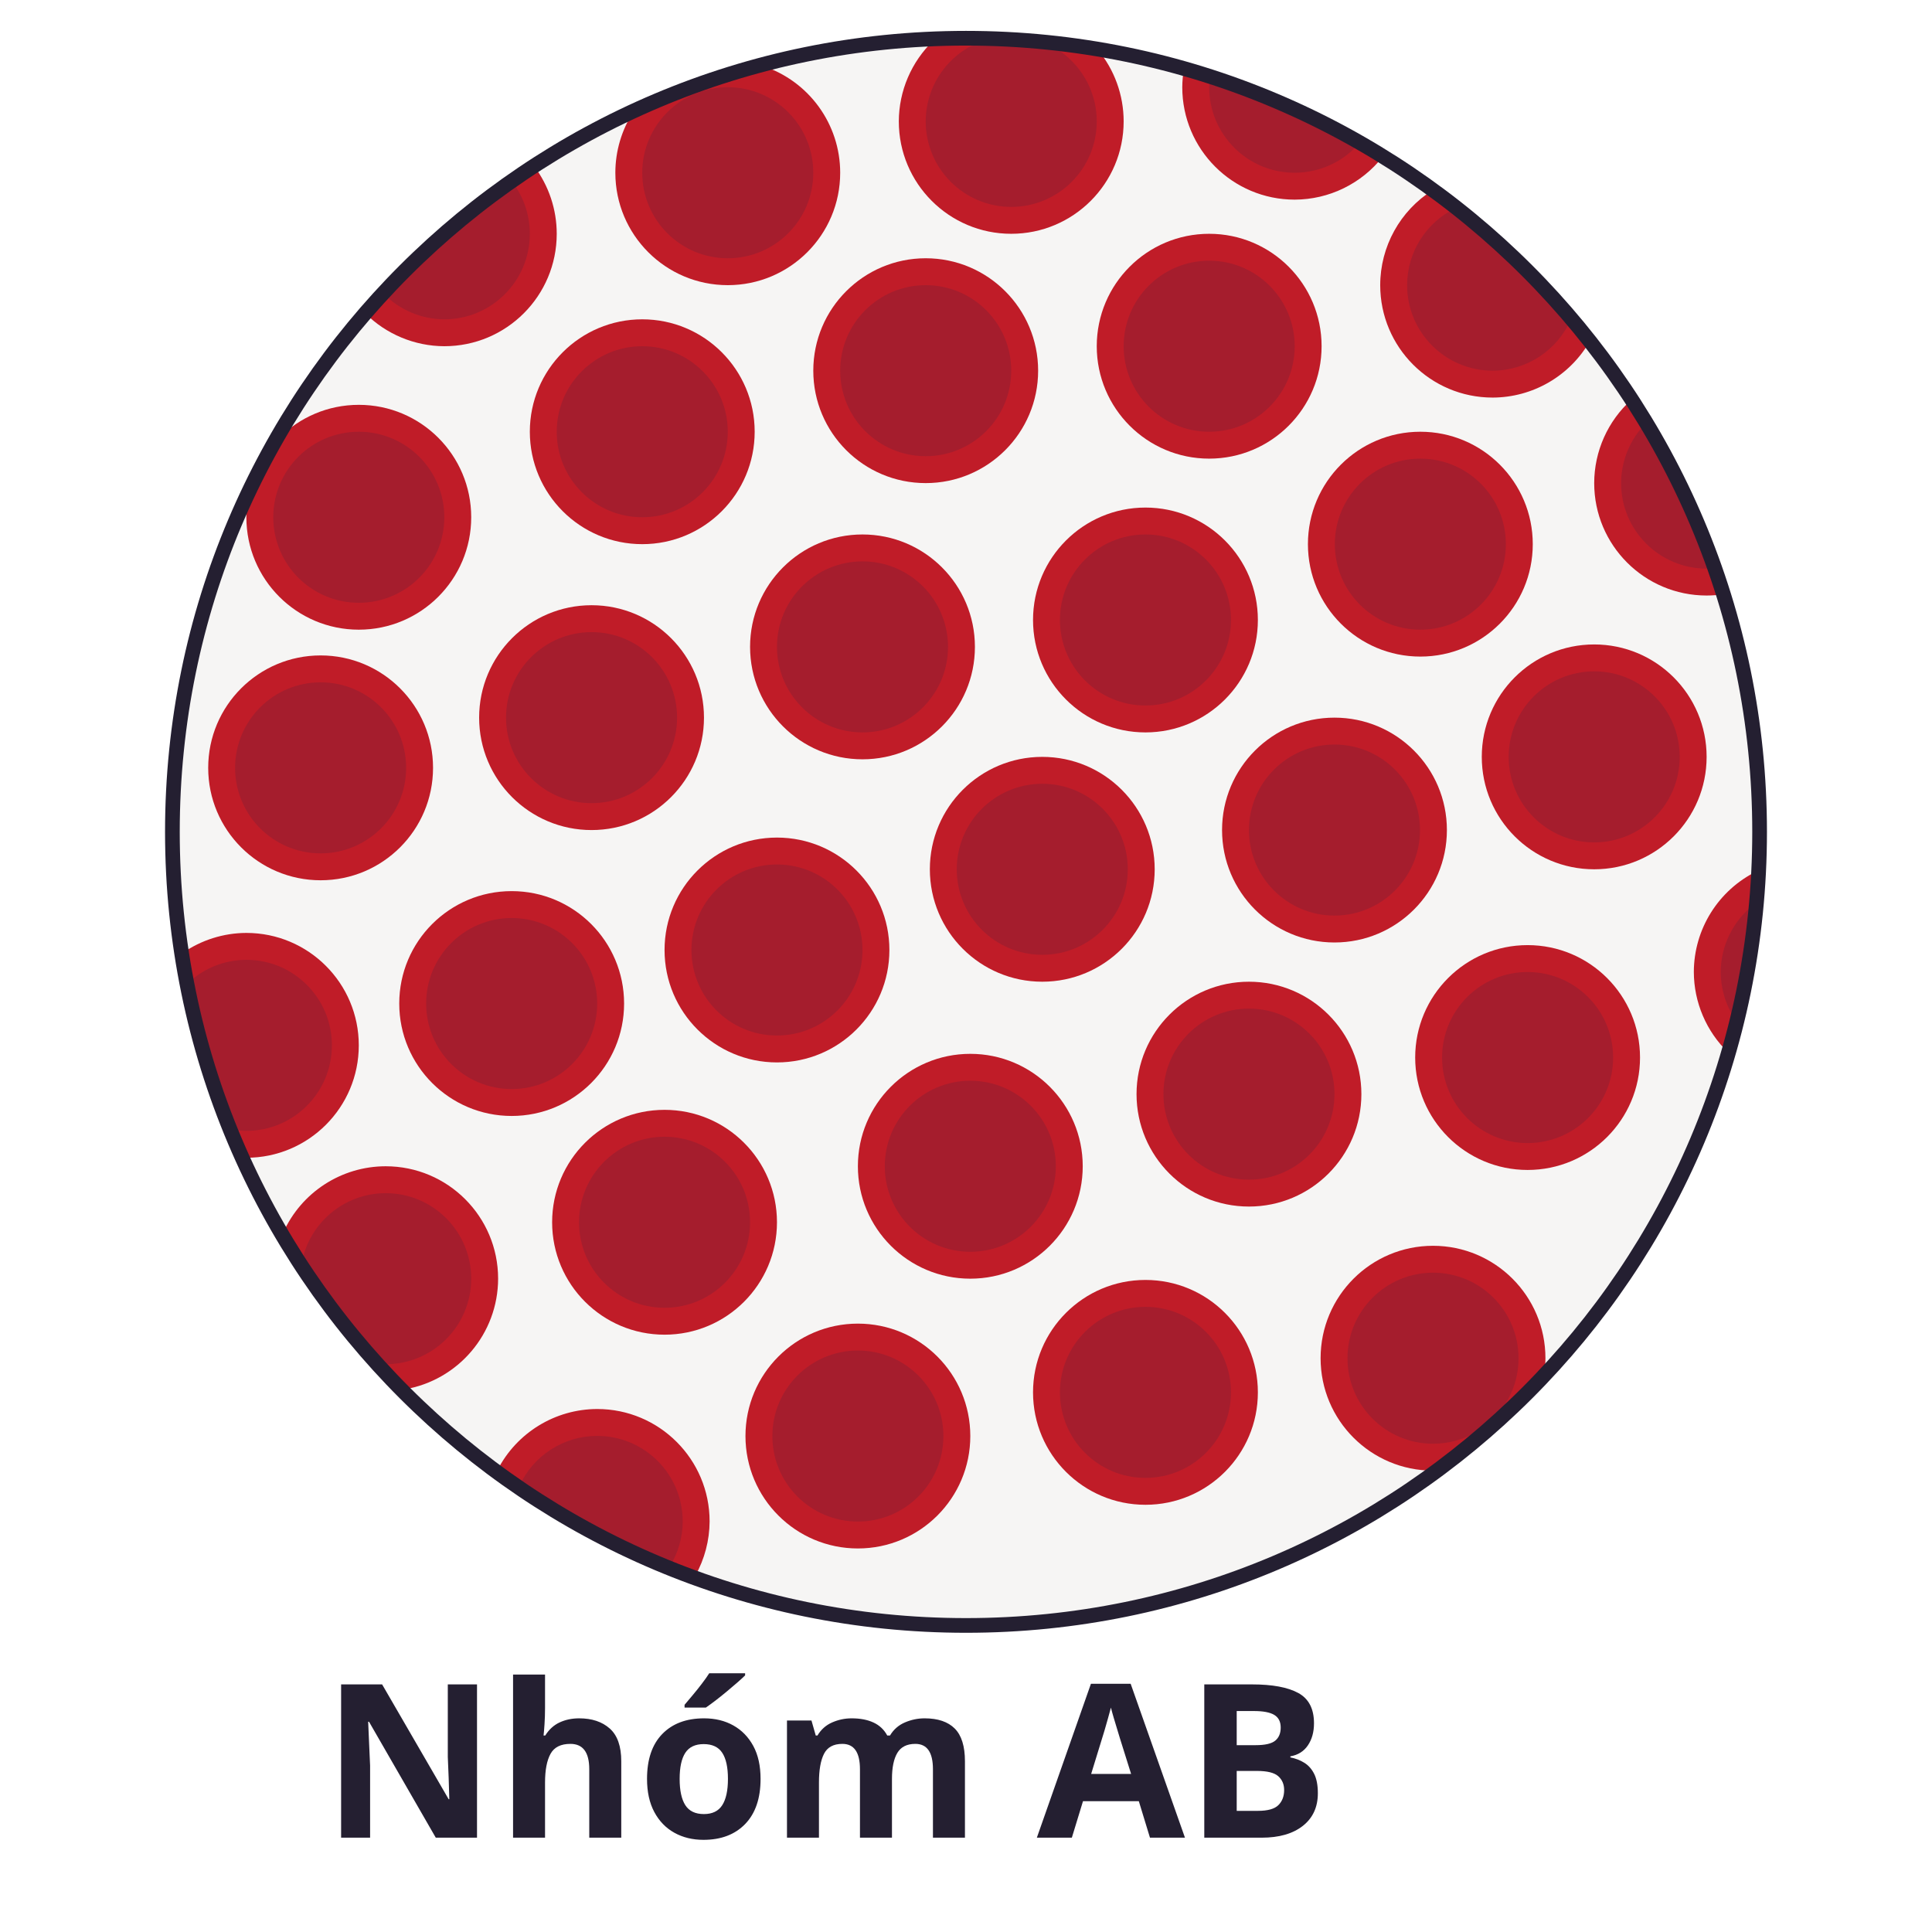
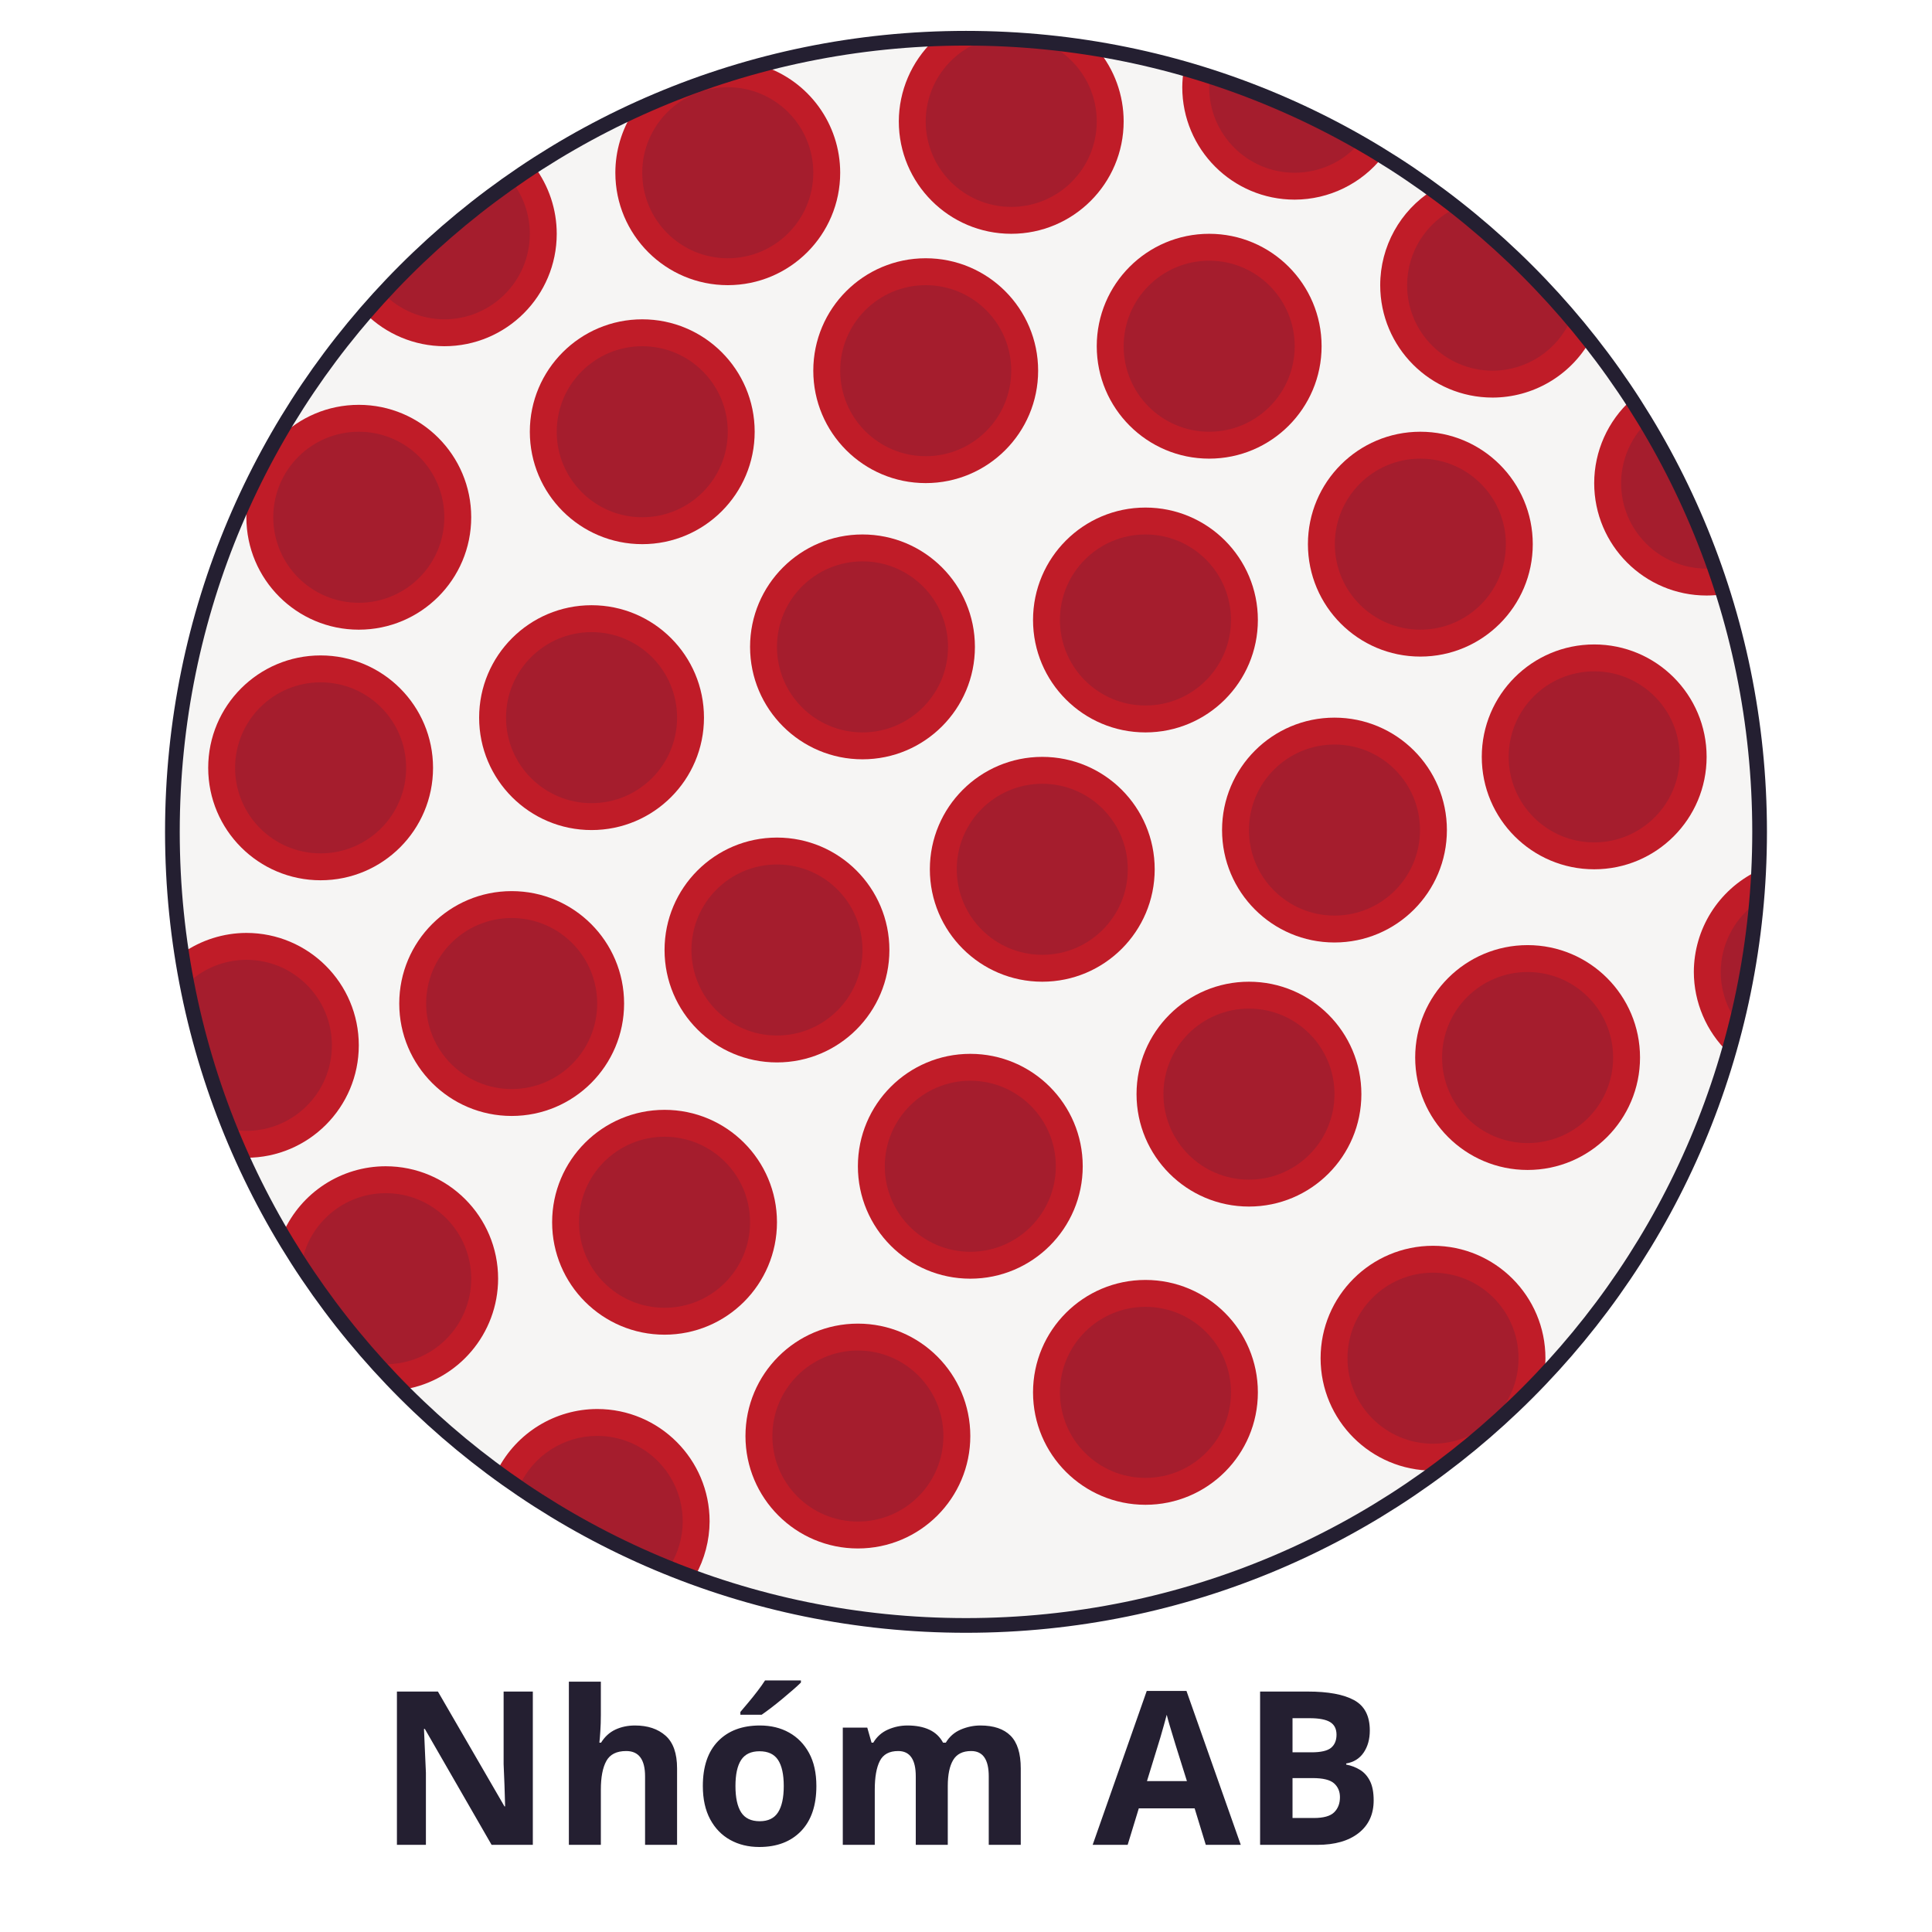
- <svg xmlns="http://www.w3.org/2000/svg" width="1080" height="1080" viewBox="0 0 1080 1080" version="1.1" id="svg1">
-   <defs id="defs1" />
-   <g id="layer4" style="display:inline">
-     <text xml:space="preserve" style="font-weight:bold;font-size:120px;font-family:Cantarell;-inkscape-font-specification:'Cantarell Bold';text-align:center;text-anchor:middle;fill:#241f31;fill-opacity:1;stroke-width:20;stroke-linejoin:round" x="539.467" y="1027.277" id="text1">
-       <tspan id="tspan1" style="font-size:120px;fill:#241f31;fill-opacity:1;stroke-width:20" x="539.467" y="1027.277">Nhóm AB</tspan>
-     </text>
+ <svg xmlns="http://www.w3.org/2000/svg" width="1080" height="1080">
+   <text xml:space="preserve" style="-inkscape-font-specification:'Cantarell Bold';text-align:center" x="539.467" y="1031.277" font-weight="700" font-size="120" font-family="Cantarell" text-anchor="middle" fill="#241f31" stroke-width="20" stroke-linejoin="round">
+     <tspan style="-inkscape-font-specification:'Noto Sans Bold'" x="539.467" y="1031.277" font-family="Noto Sans">Nhóm AB</tspan>
+   </text>
+   <circle cx="540" cy="540" r="504.447" fill="#f6f5f4" transform="translate(65.102 -9.897) scale(.87944)" />
+   <g transform="translate(239.515 397.45) scale(.87944)">
+     <circle cx="135.891" cy="-177.506" r="71.46" fill="#c01c28" />
+     <circle cx="135.891" cy="-177.506" r="54.359" fill="#a51d2d" />
  </g>
-   <g id="layer3" transform="matrix(0.8794409,0,0,0.8794409,65.10193,-9.896982)" style="display:inline">
-     <g id="g1" style="display:inline">
-       <circle style="fill:#f6f5f4;fill-opacity:1;stroke:none;stroke-width:9.342;stroke-dasharray:none;stroke-opacity:1" id="circle1" cx="540" cy="540" r="504.447" />
-     </g>
-     <g id="layer2" style="display:inline">
-       <g id="g2-6" transform="translate(198.3229,463.188)">
-         <circle style="fill:#c01c28;fill-opacity:1;stroke:none;stroke-width:5" id="path2-1" cx="135.891" cy="-177.506" r="71.46" />
-         <circle style="fill:#a51d2d;fill-opacity:1;stroke:none;stroke-width:4.412" id="path1-1" cx="135.891" cy="-177.506" r="54.359" />
-       </g>
-       <g id="g2-44" transform="translate(378.5014,424.3776)">
-         <circle style="fill:#c01c28;fill-opacity:1;stroke:none;stroke-width:5" id="path2-4" cx="135.891" cy="-177.506" r="71.46" />
-         <circle style="fill:#a51d2d;fill-opacity:1;stroke:none;stroke-width:4.412" id="path1-7" cx="135.891" cy="-177.506" r="54.359" />
-       </g>
-       <g id="g2-9" transform="translate(558.68,408.8285)">
-         <circle style="fill:#c01c28;fill-opacity:1;stroke:none;stroke-width:5" id="path2-7" cx="135.891" cy="-177.506" r="71.46" />
-         <circle style="fill:#a51d2d;fill-opacity:1;stroke:none;stroke-width:4.412" id="path1-5" cx="135.891" cy="-177.506" r="54.359" />
-       </g>
-       <g id="g2-8" transform="translate(18.14435,517.5474)">
-         <circle style="fill:#c01c28;fill-opacity:1;stroke:none;stroke-width:5" id="path2-9" cx="135.891" cy="-177.506" r="71.46" />
-         <circle style="fill:#a51d2d;fill-opacity:1;stroke:none;stroke-width:4.412" id="path1-77" cx="135.891" cy="-177.506" r="54.359" />
-       </g>
-       <g id="g2-0" transform="translate(166.0981,644.9176)">
-         <circle style="fill:#c01c28;fill-opacity:1;stroke:none;stroke-width:5" id="path2-3" cx="135.891" cy="-177.506" r="71.46" />
-         <circle style="fill:#a51d2d;fill-opacity:1;stroke:none;stroke-width:4.412" id="path1-09" cx="135.891" cy="-177.506" r="54.359" />
-       </g>
-       <g id="g2-05" transform="translate(338.3151,599.9462)">
-         <circle style="fill:#c01c28;fill-opacity:1;stroke:none;stroke-width:5" id="path2-94" cx="135.891" cy="-177.506" r="71.46" />
-         <circle style="fill:#a51d2d;fill-opacity:1;stroke:none;stroke-width:4.412" id="path1-6" cx="135.891" cy="-177.506" r="54.359" />
-       </g>
-       <g id="g2-47" transform="translate(518.1761,582.846)">
-         <circle style="fill:#c01c28;fill-opacity:1;stroke:none;stroke-width:5" id="path2-75" cx="135.891" cy="-177.506" r="71.46" />
-         <circle style="fill:#a51d2d;fill-opacity:1;stroke:none;stroke-width:4.412" id="path1-4" cx="135.891" cy="-177.506" r="54.359" />
-       </g>
-       <g id="g2-89" transform="translate(692.9091,534.6476)">
-         <circle style="fill:#c01c28;fill-opacity:1;stroke:none;stroke-width:5" id="path2-36" cx="135.891" cy="-177.506" r="71.46" />
-         <circle style="fill:#a51d2d;fill-opacity:1;stroke:none;stroke-width:4.412" id="path1-8" cx="135.891" cy="-177.506" r="54.359" />
-       </g>
-       <g id="g2-62" transform="translate(115.3202,826.6473)">
-         <circle style="fill:#c01c28;fill-opacity:1;stroke:none;stroke-width:5" id="path2-5" cx="135.891" cy="-177.506" r="71.46" />
-         <circle style="fill:#a51d2d;fill-opacity:1;stroke:none;stroke-width:4.412" id="path1-86" cx="135.891" cy="-177.506" r="54.359" />
-       </g>
-       <g id="g2-69" transform="translate(452.5911,741.3144)">
-         <circle style="fill:#c01c28;fill-opacity:1;stroke:none;stroke-width:5" id="path2-87" cx="135.891" cy="-177.506" r="71.46" />
-         <circle style="fill:#a51d2d;fill-opacity:1;stroke:none;stroke-width:4.412" id="path1-28" cx="135.891" cy="-177.506" r="54.359" />
-       </g>
-       <g id="g2-60" transform="translate(406.8476,930.0792)">
-         <circle style="fill:#c01c28;fill-opacity:1;stroke:none;stroke-width:5" id="path2-27" cx="135.891" cy="-177.506" r="71.46" />
-         <circle style="fill:#a51d2d;fill-opacity:1;stroke:none;stroke-width:4.412" id="path1-61" cx="135.891" cy="-177.506" r="54.359" />
-       </g>
-       <g id="g2-5" transform="translate(518.1761,1073.8)">
-         <circle style="fill:#c01c28;fill-opacity:1;stroke:none;stroke-width:5" id="path2-99" cx="135.891" cy="-177.506" r="71.46" />
-         <circle style="fill:#a51d2d;fill-opacity:1;stroke:none;stroke-width:4.412" id="path1-14" cx="135.891" cy="-177.506" r="54.359" />
-       </g>
-       <g id="g2-75" transform="translate(335.388,1101.563)">
-         <circle style="fill:#c01c28;fill-opacity:1;stroke:none;stroke-width:5" id="path2-870" cx="135.891" cy="-177.506" r="71.46" />
-         <circle style="fill:#a51d2d;fill-opacity:1;stroke:none;stroke-width:4.412" id="path1-48" cx="135.891" cy="-177.506" r="54.359" />
-       </g>
-       <g id="g2-52" transform="translate(638.3268,716.3773)">
-         <circle style="fill:#c01c28;fill-opacity:1;stroke:none;stroke-width:5" id="path2-90" cx="135.891" cy="-177.506" r="71.46" />
-         <circle style="fill:#a51d2d;fill-opacity:1;stroke:none;stroke-width:4.412" id="path1-283" cx="135.891" cy="-177.506" r="54.359" />
-       </g>
-       <g id="g2-09" transform="translate(803.4161,669.8547)">
-         <circle style="fill:#c01c28;fill-opacity:1;stroke:none;stroke-width:5" id="path2-19" cx="135.891" cy="-177.506" r="71.46" />
-         <circle style="fill:#a51d2d;fill-opacity:1;stroke:none;stroke-width:4.412" id="path1-62" cx="135.891" cy="-177.506" r="54.359" />
-       </g>
-       <g id="g2-35" transform="translate(583.9674,884.2337)">
-         <circle style="fill:#c01c28;fill-opacity:1;stroke:none;stroke-width:5" id="path2-17" cx="135.891" cy="-177.506" r="71.46" />
-         <circle style="fill:#a51d2d;fill-opacity:1;stroke:none;stroke-width:4.412" id="path1-43" cx="135.891" cy="-177.506" r="54.359" />
-       </g>
-       <g id="g2-892" transform="translate(761.0871,860.9724)">
-         <circle style="fill:#c01c28;fill-opacity:1;stroke:none;stroke-width:5" id="path2-88" cx="135.891" cy="-177.506" r="71.46" />
-         <circle style="fill:#a51d2d;fill-opacity:1;stroke:none;stroke-width:4.412" id="path1-868" cx="135.891" cy="-177.506" r="54.359" />
-       </g>
-       <g id="g2-7" transform="translate(-6.11885,676.8331)">
-         <circle style="fill:#c01c28;fill-opacity:1;stroke:none;stroke-width:5" id="path2-2" cx="135.891" cy="-177.506" r="71.46" />
-         <circle style="fill:#a51d2d;fill-opacity:1;stroke:none;stroke-width:4.412" id="path1-40" cx="135.891" cy="-177.506" r="54.359" />
-       </g>
-       <g id="g2-90" transform="translate(283.9556,792.6151)">
-         <circle style="fill:#c01c28;fill-opacity:1;stroke:none;stroke-width:5" id="path2-81" cx="135.891" cy="-177.506" r="71.46" />
-         <circle style="fill:#a51d2d;fill-opacity:1;stroke:none;stroke-width:4.412" id="path1-3" cx="135.891" cy="-177.506" r="54.359" />
-       </g>
-       <g id="g2-34" transform="translate(212.496,965.6768)">
-         <circle style="fill:#c01c28;fill-opacity:1;stroke:none;stroke-width:5" id="path2-0" cx="135.891" cy="-177.506" r="71.46" />
-         <circle style="fill:#a51d2d;fill-opacity:1;stroke:none;stroke-width:4.412" id="path1-39" cx="135.891" cy="-177.506" r="54.359" />
-       </g>
-       <g id="g5">
-         <path id="path4" style="fill:#c01c28;fill-opacity:1;stroke:none;stroke-width:5" d="m 1021.217,389.004 a 504.447,504.447 0 0 0 -58.248,-123.676 71.46,71.46 0 0 0 -23.662,53.004 71.46,71.46 0 0 0 71.459,71.459 71.46,71.46 0 0 0 10.451,-0.787 z" />
-         <path id="path5" style="fill:#a51d2d;fill-opacity:1;stroke:none;stroke-width:4.412" d="m 1015.713,372.336 a 504.447,504.447 0 0 0 -43.393,-92.238 54.359,54.359 0 0 0 -15.914,38.234 54.359,54.359 0 0 0 54.359,54.359 54.359,54.359 0 0 0 4.947,-0.355 z" />
-       </g>
-       <g id="g7">
-         <path id="path7" style="display:inline;fill:#c01c28;fill-opacity:1;stroke:none;stroke-width:5" d="m 1024.424,680.234 a 504.447,504.447 0 0 0 18.23,-115.17 71.46,71.46 0 0 0 -40.016,64.043 71.46,71.46 0 0 0 21.785,51.127 z" />
-         <path id="path6" style="display:inline;fill:#a51d2d;fill-opacity:1;stroke:none;stroke-width:4.412" d="m 1028.977,659.309 a 504.447,504.447 0 0 0 12.178,-73.27 54.359,54.359 0 0 0 -21.416,43.068 54.359,54.359 0 0 0 9.238,30.201 z" />
-       </g>
-       <g id="g9">
-         <path id="path9" style="fill:#c01c28;fill-opacity:1;stroke:none;stroke-width:5" d="m 936.426,228.289 a 504.447,504.447 0 0 0 -99.783,-96.18 71.46,71.46 0 0 0 -33.354,60.402 71.46,71.46 0 0 0 71.461,71.461 71.46,71.46 0 0 0 61.676,-35.684 z" />
-         <path id="path8" style="display:inline;fill:#a51d2d;fill-opacity:1;stroke:none;stroke-width:4.412" d="m 924.658,213.855 a 504.447,504.447 0 0 0 -73.145,-70.434 54.359,54.359 0 0 0 -31.125,49.09 54.359,54.359 0 0 0 54.361,54.359 54.359,54.359 0 0 0 49.908,-33.016 z" />
-       </g>
-       <g id="g10">
-         <path id="path2-86" style="fill:#c01c28;fill-opacity:1;stroke:none;stroke-width:5" d="M 804.91,110.852 A 504.447,504.447 0 0 0 678.512,55.082 71.46,71.46 0 0 0 677.471,66.693 71.46,71.46 0 0 0 748.93,138.152 71.46,71.46 0 0 0 804.91,110.852 Z" />
-         <path id="path1-0" style="fill:#a51d2d;fill-opacity:1;stroke:none;stroke-width:4.412" d="m 790.145,102.113 a 504.447,504.447 0 0 0 -95.104,-41.994 54.359,54.359 0 0 0 -0.471,6.574 54.359,54.359 0 0 0 54.359,54.359 54.359,54.359 0 0 0 41.215,-18.939 z" />
-       </g>
-       <g id="g11">
-         <path id="path2-18" style="fill:#c01c28;fill-opacity:1;stroke:none;stroke-width:5" d="M 623.658,42.686 A 504.447,504.447 0 0 0 540,35.553 504.447,504.447 0 0 0 519.322,37.031 71.46,71.46 0 0 0 497.291,88.402 71.46,71.46 0 0 0 568.752,159.863 71.46,71.46 0 0 0 640.211,88.402 71.46,71.46 0 0 0 623.658,42.686 Z" />
-         <path id="path1-9" style="fill:#a51d2d;fill-opacity:1;stroke:none;stroke-width:4.412" d="M 588.941,37.945 A 504.447,504.447 0 0 0 554.938,35.92 54.359,54.359 0 0 0 514.393,88.402 54.359,54.359 0 0 0 568.752,142.764 54.359,54.359 0 0 0 623.111,88.402 54.359,54.359 0 0 0 588.941,37.945 Z" />
-       </g>
-       <g id="g12">
-         <path id="path11" style="fill:#c01c28;fill-opacity:1;stroke:none;stroke-width:5" d="m 410.83,53.17 a 504.447,504.447 0 0 0 -82.129,28.92 71.46,71.46 0 0 0 -11.588,38.963 71.46,71.46 0 0 0 71.459,71.459 71.46,71.46 0 0 0 71.461,-71.459 71.46,71.46 0 0 0 -49.203,-67.883 z" />
-         <path id="path1-10" style="fill:#a51d2d;fill-opacity:1;stroke:none;stroke-width:4.412" d="m 388.572,66.693 a 54.359,54.359 0 0 0 -54.359,54.359 54.359,54.359 0 0 0 54.359,54.359 54.359,54.359 0 0 0 54.359,-54.359 54.359,54.359 0 0 0 -54.359,-54.359 z" />
-       </g>
-       <g id="g13">
-         <path id="path13" style="fill:#c01c28;fill-opacity:1;stroke:none;stroke-width:5" d="m 265.52,116.947 a 504.447,504.447 0 0 0 -107.346,93.498 71.46,71.46 0 0 0 50.221,20.877 71.46,71.46 0 0 0 71.459,-71.459 71.46,71.46 0 0 0 -14.334,-42.916 z" />
-         <path id="path12" style="fill:#a51d2d;fill-opacity:1;stroke:none;stroke-width:4.412" d="m 251.832,127.193 a 504.447,504.447 0 0 0 -81.695,71.092 54.359,54.359 0 0 0 38.258,15.938 54.359,54.359 0 0 0 54.359,-54.359 54.359,54.359 0 0 0 -10.922,-32.67 z" />
-       </g>
-       <g id="g15">
-         <path id="path15" style="fill:#c01c28;fill-opacity:1;stroke:none;stroke-width:5" d="m 41.855,617.158 a 504.447,504.447 0 0 0 38.33,129.844 71.46,71.46 0 0 0 2.389,0.17 71.46,71.46 0 0 0 71.461,-71.459 71.46,71.46 0 0 0 -71.461,-71.459 71.46,71.46 0 0 0 -40.719,12.904 z" />
-         <path id="path14" style="fill:#a51d2d;fill-opacity:1;stroke:none;stroke-width:4.412" d="m 45.893,635.715 a 504.447,504.447 0 0 0 27.67,93.527 54.359,54.359 0 0 0 9.012,0.83 54.359,54.359 0 0 0 54.361,-54.359 54.359,54.359 0 0 0 -54.361,-54.359 54.359,54.359 0 0 0 -36.682,14.361 z" />
-       </g>
-       <g id="g17">
-         <path id="path17" style="fill:#c01c28;fill-opacity:1;stroke:none;stroke-width:5" d="m 105.916,794.93 a 504.447,504.447 0 0 0 76.936,99.5 71.46,71.46 0 0 0 59.742,-70.396 71.46,71.46 0 0 0 -71.459,-71.459 71.46,71.46 0 0 0 -65.219,42.355 z" />
-         <path id="path16" style="fill:#a51d2d;fill-opacity:1;stroke:none;stroke-width:4.412" d="m 117.549,815.283 a 504.447,504.447 0 0 0 48.934,62.777 54.359,54.359 0 0 0 4.652,0.332 54.359,54.359 0 0 0 54.359,-54.359 54.359,54.359 0 0 0 -54.359,-54.359 54.359,54.359 0 0 0 -53.586,45.609 z" />
-       </g>
-       <g id="g19">
-         <path id="path19" style="fill:#c01c28;fill-opacity:1;stroke:none;stroke-width:5" d="m 242.225,945.615 a 504.447,504.447 0 0 0 125.711,67.23 71.46,71.46 0 0 0 9.094,-34.514 71.46,71.46 0 0 0 -71.459,-71.459 71.46,71.46 0 0 0 -63.346,38.742 z" />
-         <path id="path18" style="fill:#a51d2d;fill-opacity:1;stroke:none;stroke-width:4.412" d="m 256.045,955.961 a 504.447,504.447 0 0 0 95.746,50.861 54.359,54.359 0 0 0 8.139,-28.49 54.359,54.359 0 0 0 -54.359,-54.359 54.359,54.359 0 0 0 -49.525,31.988 z" />
-       </g>
-       <g id="g20">
-         <path id="path20" style="fill:#c01c28;fill-opacity:1;stroke:none;stroke-width:5" d="m 837.24,946.016 a 504.447,504.447 0 0 0 70.406,-62.084 71.46,71.46 0 0 0 0.668,-9.348 71.46,71.46 0 0 0 -71.459,-71.459 71.46,71.46 0 0 0 -71.461,71.459 71.46,71.46 0 0 0 71.461,71.459 71.46,71.46 0 0 0 0.385,-0.027 z" />
-         <circle style="fill:#a51d2d;fill-opacity:1;stroke:none;stroke-width:4.412" id="path1-64" cx="836.855" cy="874.584" r="54.359" />
-       </g>
-     </g>
-     <g id="layer1" style="display:inline">
-       <circle style="fill:none;fill-opacity:1;stroke:#241f31;stroke-width:9.342;stroke-dasharray:none;stroke-opacity:1" id="path3" cx="540" cy="540" r="504.447" />
-     </g>
+   <g transform="translate(397.972 363.318) scale(.87944)">
+     <circle cx="135.891" cy="-177.506" r="71.46" fill="#c01c28" />
+     <circle cx="135.891" cy="-177.506" r="54.359" fill="#a51d2d" />
  </g>
+   <g transform="translate(556.428 349.644) scale(.87944)">
+     <circle cx="135.891" cy="-177.506" r="71.46" fill="#c01c28" />
+     <circle cx="135.891" cy="-177.506" r="54.359" fill="#a51d2d" />
+   </g>
+   <g transform="translate(81.059 445.255) scale(.87944)">
+     <circle cx="135.891" cy="-177.506" r="71.46" fill="#c01c28" />
+     <circle cx="135.891" cy="-177.506" r="54.359" fill="#a51d2d" />
+   </g>
+   <g transform="translate(211.175 557.27) scale(.87944)">
+     <circle cx="135.891" cy="-177.506" r="71.46" fill="#c01c28" />
+     <circle cx="135.891" cy="-177.506" r="54.359" fill="#a51d2d" />
+   </g>
+   <g transform="translate(362.63 517.72) scale(.87944)">
+     <circle cx="135.891" cy="-177.506" r="71.46" fill="#c01c28" />
+     <circle cx="135.891" cy="-177.506" r="54.359" fill="#a51d2d" />
+   </g>
+   <g transform="translate(520.807 502.682) scale(.87944)">
+     <circle cx="135.891" cy="-177.506" r="71.46" fill="#c01c28" />
+     <circle cx="135.891" cy="-177.506" r="54.359" fill="#a51d2d" />
+   </g>
+   <g transform="translate(674.475 460.294) scale(.87944)">
+     <circle cx="135.891" cy="-177.506" r="71.46" fill="#c01c28" />
+     <circle cx="135.891" cy="-177.506" r="54.359" fill="#a51d2d" />
+   </g>
+   <g transform="translate(166.52 717.09) scale(.87944)">
+     <circle cx="135.891" cy="-177.506" r="71.46" fill="#c01c28" />
+     <circle cx="135.891" cy="-177.506" r="54.359" fill="#a51d2d" />
+   </g>
+   <g transform="translate(463.13 642.045) scale(.87944)">
+     <circle cx="135.891" cy="-177.506" r="71.46" fill="#c01c28" />
+     <circle cx="135.891" cy="-177.506" r="54.359" fill="#a51d2d" />
+   </g>
+   <g transform="translate(422.9 808.053) scale(.87944)">
+     <circle cx="135.891" cy="-177.506" r="71.46" fill="#c01c28" />
+     <circle cx="135.891" cy="-177.506" r="54.359" fill="#a51d2d" />
+   </g>
+   <g transform="translate(520.807 934.447) scale(.87944)">
+     <circle cx="135.891" cy="-177.506" r="71.46" fill="#c01c28" />
+     <circle cx="135.891" cy="-177.506" r="54.359" fill="#a51d2d" />
+   </g>
+   <g transform="translate(360.056 958.863) scale(.87944)">
+     <circle cx="135.891" cy="-177.506" r="71.46" fill="#c01c28" />
+     <circle cx="135.891" cy="-177.506" r="54.359" fill="#a51d2d" />
+   </g>
+   <g transform="translate(626.473 620.115) scale(.87944)">
+     <circle cx="135.891" cy="-177.506" r="71.46" fill="#c01c28" />
+     <circle cx="135.891" cy="-177.506" r="54.359" fill="#a51d2d" />
+   </g>
+   <g transform="translate(771.659 579.2) scale(.87944)">
+     <circle cx="135.891" cy="-177.506" r="71.46" fill="#c01c28" />
+     <circle cx="135.891" cy="-177.506" r="54.359" fill="#a51d2d" />
+   </g>
+   <g transform="translate(578.667 767.734) scale(.87944)">
+     <circle cx="135.891" cy="-177.506" r="71.46" fill="#c01c28" />
+     <circle cx="135.891" cy="-177.506" r="54.359" fill="#a51d2d" />
+   </g>
+   <g transform="translate(734.433 747.277) scale(.87944)">
+     <circle cx="135.891" cy="-177.506" r="71.46" fill="#c01c28" />
+     <circle cx="135.891" cy="-177.506" r="54.359" fill="#a51d2d" />
+   </g>
+   <g transform="translate(59.72 585.338) scale(.87944)">
+     <circle cx="135.891" cy="-177.506" r="71.46" fill="#c01c28" />
+     <circle cx="135.891" cy="-177.506" r="54.359" fill="#a51d2d" />
+   </g>
+   <g transform="translate(314.824 687.161) scale(.87944)">
+     <circle cx="135.891" cy="-177.506" r="71.46" fill="#c01c28" />
+     <circle cx="135.891" cy="-177.506" r="54.359" fill="#a51d2d" />
+   </g>
+   <g transform="translate(251.98 839.359) scale(.87944)">
+     <circle cx="135.891" cy="-177.506" r="71.46" fill="#c01c28" />
+     <circle cx="135.891" cy="-177.506" r="54.359" fill="#a51d2d" />
+   </g>
+   <path d="M963.201 332.209a443.63 443.63 0 0 0-51.226-108.766 62.845 62.845 0 0 0-20.809 46.614A62.845 62.845 0 0 0 954.01 332.9a62.845 62.845 0 0 0 9.19-.692z" fill="#c01c28" />
+   <path d="M958.36 317.55a443.63 443.63 0 0 0-38.16-81.118 47.806 47.806 0 0 0-13.996 33.625 47.806 47.806 0 0 0 47.806 47.806 47.806 47.806 0 0 0 4.35-.313z" fill="#a51d2d" />
+   <path d="M966.021 588.328a443.63 443.63 0 0 0 16.033-101.285 62.845 62.845 0 0 0-35.191 56.322 62.845 62.845 0 0 0 19.158 44.963z" fill="#c01c28" />
+   <path d="M970.026 569.926a443.63 443.63 0 0 0 10.708-64.437 47.806 47.806 0 0 0-18.834 37.876 47.806 47.806 0 0 0 8.126 26.56z" fill="#a51d2d" />
+   <path d="M888.632 190.87a443.63 443.63 0 0 0-87.753-84.584 62.845 62.845 0 0 0-29.333 53.12 62.845 62.845 0 0 0 62.846 62.845 62.845 62.845 0 0 0 54.24-31.382z" fill="#c01c28" />
+   <path d="M878.283 178.176a443.63 443.63 0 0 0-64.326-61.942 47.806 47.806 0 0 0-27.372 43.172 47.806 47.806 0 0 0 47.807 47.806 47.806 47.806 0 0 0 43.891-29.036z" fill="#a51d2d" />
+   <path d="M772.972 87.59a443.63 443.63 0 0 0-111.16-49.046 62.845 62.845 0 0 0-.915 10.211 62.845 62.845 0 0 0 62.844 62.845 62.845 62.845 0 0 0 49.231-24.01Z" fill="#c01c28" />
+   <path d="M759.987 79.905a443.63 443.63 0 0 0-83.639-36.93 47.806 47.806 0 0 0-.413 5.781 47.806 47.806 0 0 0 47.805 47.807 47.806 47.806 0 0 0 36.246-16.657z" fill="#a51d2d" />
+   <path d="M613.572 27.643A443.63 443.63 0 0 0 540 21.37a443.63 443.63 0 0 0-18.185 1.3 62.845 62.845 0 0 0-19.375 45.177 62.845 62.845 0 0 0 62.844 62.846 62.845 62.845 0 0 0 62.845-62.845 62.845 62.845 0 0 0-14.557-40.205Z" fill="#c01c28" />
+   <path d="M583.04 23.473a443.63 443.63 0 0 0-29.904-1.78 47.806 47.806 0 0 0-35.656 46.154 47.806 47.806 0 0 0 47.805 47.808 47.806 47.806 0 0 0 47.807-47.808 47.806 47.806 0 0 0-30.05-44.374Z" fill="#a51d2d" />
+   <path d="M426.402 36.863a443.63 443.63 0 0 0-72.227 25.433 62.845 62.845 0 0 0-10.191 34.266 62.845 62.845 0 0 0 62.845 62.844 62.845 62.845 0 0 0 62.844-62.845 62.845 62.845 0 0 0-43.27-59.698z" fill="#c01c28" />
+   <path d="M406.828 48.755a47.806 47.806 0 0 0-47.807 47.807 47.806 47.806 0 0 0 47.807 47.806 47.806 47.806 0 0 0 47.806-47.806 47.806 47.806 0 0 0-47.806-47.807z" fill="#a51d2d" />
+   <path d="M298.61 92.95a443.63 443.63 0 0 0-94.403 82.227 62.845 62.845 0 0 0 44.165 18.36 62.845 62.845 0 0 0 62.845-62.844A62.845 62.845 0 0 0 298.61 92.95z" fill="#c01c28" />
+   <path d="M286.573 101.962a443.63 443.63 0 0 0-71.846 62.52 47.806 47.806 0 0 0 33.646 14.017 47.806 47.806 0 0 0 47.805-47.806 47.806 47.806 0 0 0-9.605-28.731z" fill="#a51d2d" />
+   <path d="M101.911 532.856a443.63 443.63 0 0 0 33.709 114.19 62.845 62.845 0 0 0 2.102.15 62.845 62.845 0 0 0 62.845-62.845 62.845 62.845 0 0 0-62.845-62.843 62.845 62.845 0 0 0-35.811 11.348z" fill="#c01c28" />
+   <path d="M105.462 549.176a443.63 443.63 0 0 0 24.334 82.252 47.806 47.806 0 0 0 7.925.73 47.806 47.806 0 0 0 47.808-47.807 47.806 47.806 0 0 0-47.808-47.804 47.806 47.806 0 0 0-32.259 12.628z" fill="#a51d2d" />
+   <path d="M158.249 689.196a443.63 443.63 0 0 0 67.66 87.505 62.845 62.845 0 0 0 52.54-61.91 62.845 62.845 0 0 0-62.845-62.844 62.845 62.845 0 0 0-57.355 37.25z" fill="#c01c28" />
+   <path d="M168.48 707.095a443.63 443.63 0 0 0 43.033 55.21 47.806 47.806 0 0 0 4.092.292 47.806 47.806 0 0 0 47.806-47.806 47.806 47.806 0 0 0-47.806-47.807 47.806 47.806 0 0 0-47.126 40.111z" fill="#a51d2d" />
+   <path d="M278.124 821.715a443.63 443.63 0 0 0 110.555 59.124 62.845 62.845 0 0 0 7.997-30.352 62.845 62.845 0 0 0-62.844-62.844 62.845 62.845 0 0 0-55.708 34.072z" fill="#c01c28" />
+   <path d="M290.278 830.812a443.63 443.63 0 0 0 84.203 44.73 47.806 47.806 0 0 0 7.158-25.055 47.806 47.806 0 0 0-47.807-47.806 47.806 47.806 0 0 0-43.554 28.132z" fill="#a51d2d" />
+   <g transform="translate(65.102 -9.897) scale(.87944)">
+     <path d="M837.24 946.016a504.447 504.447 0 0 0 70.406-62.084 71.46 71.46 0 0 0 .668-9.348 71.46 71.46 0 0 0-71.459-71.459 71.46 71.46 0 0 0-71.46 71.459 71.46 71.46 0 0 0 71.46 71.459 71.46 71.46 0 0 0 .385-.027z" fill="#c01c28" />
+     <circle cx="836.855" cy="874.584" r="54.359" fill="#a51d2d" />
+   </g>
+   <circle cx="540" cy="540" r="504.447" fill="none" stroke="#241f31" stroke-width="9.342" transform="translate(65.102 -9.897) scale(.87944)" />
</svg>
